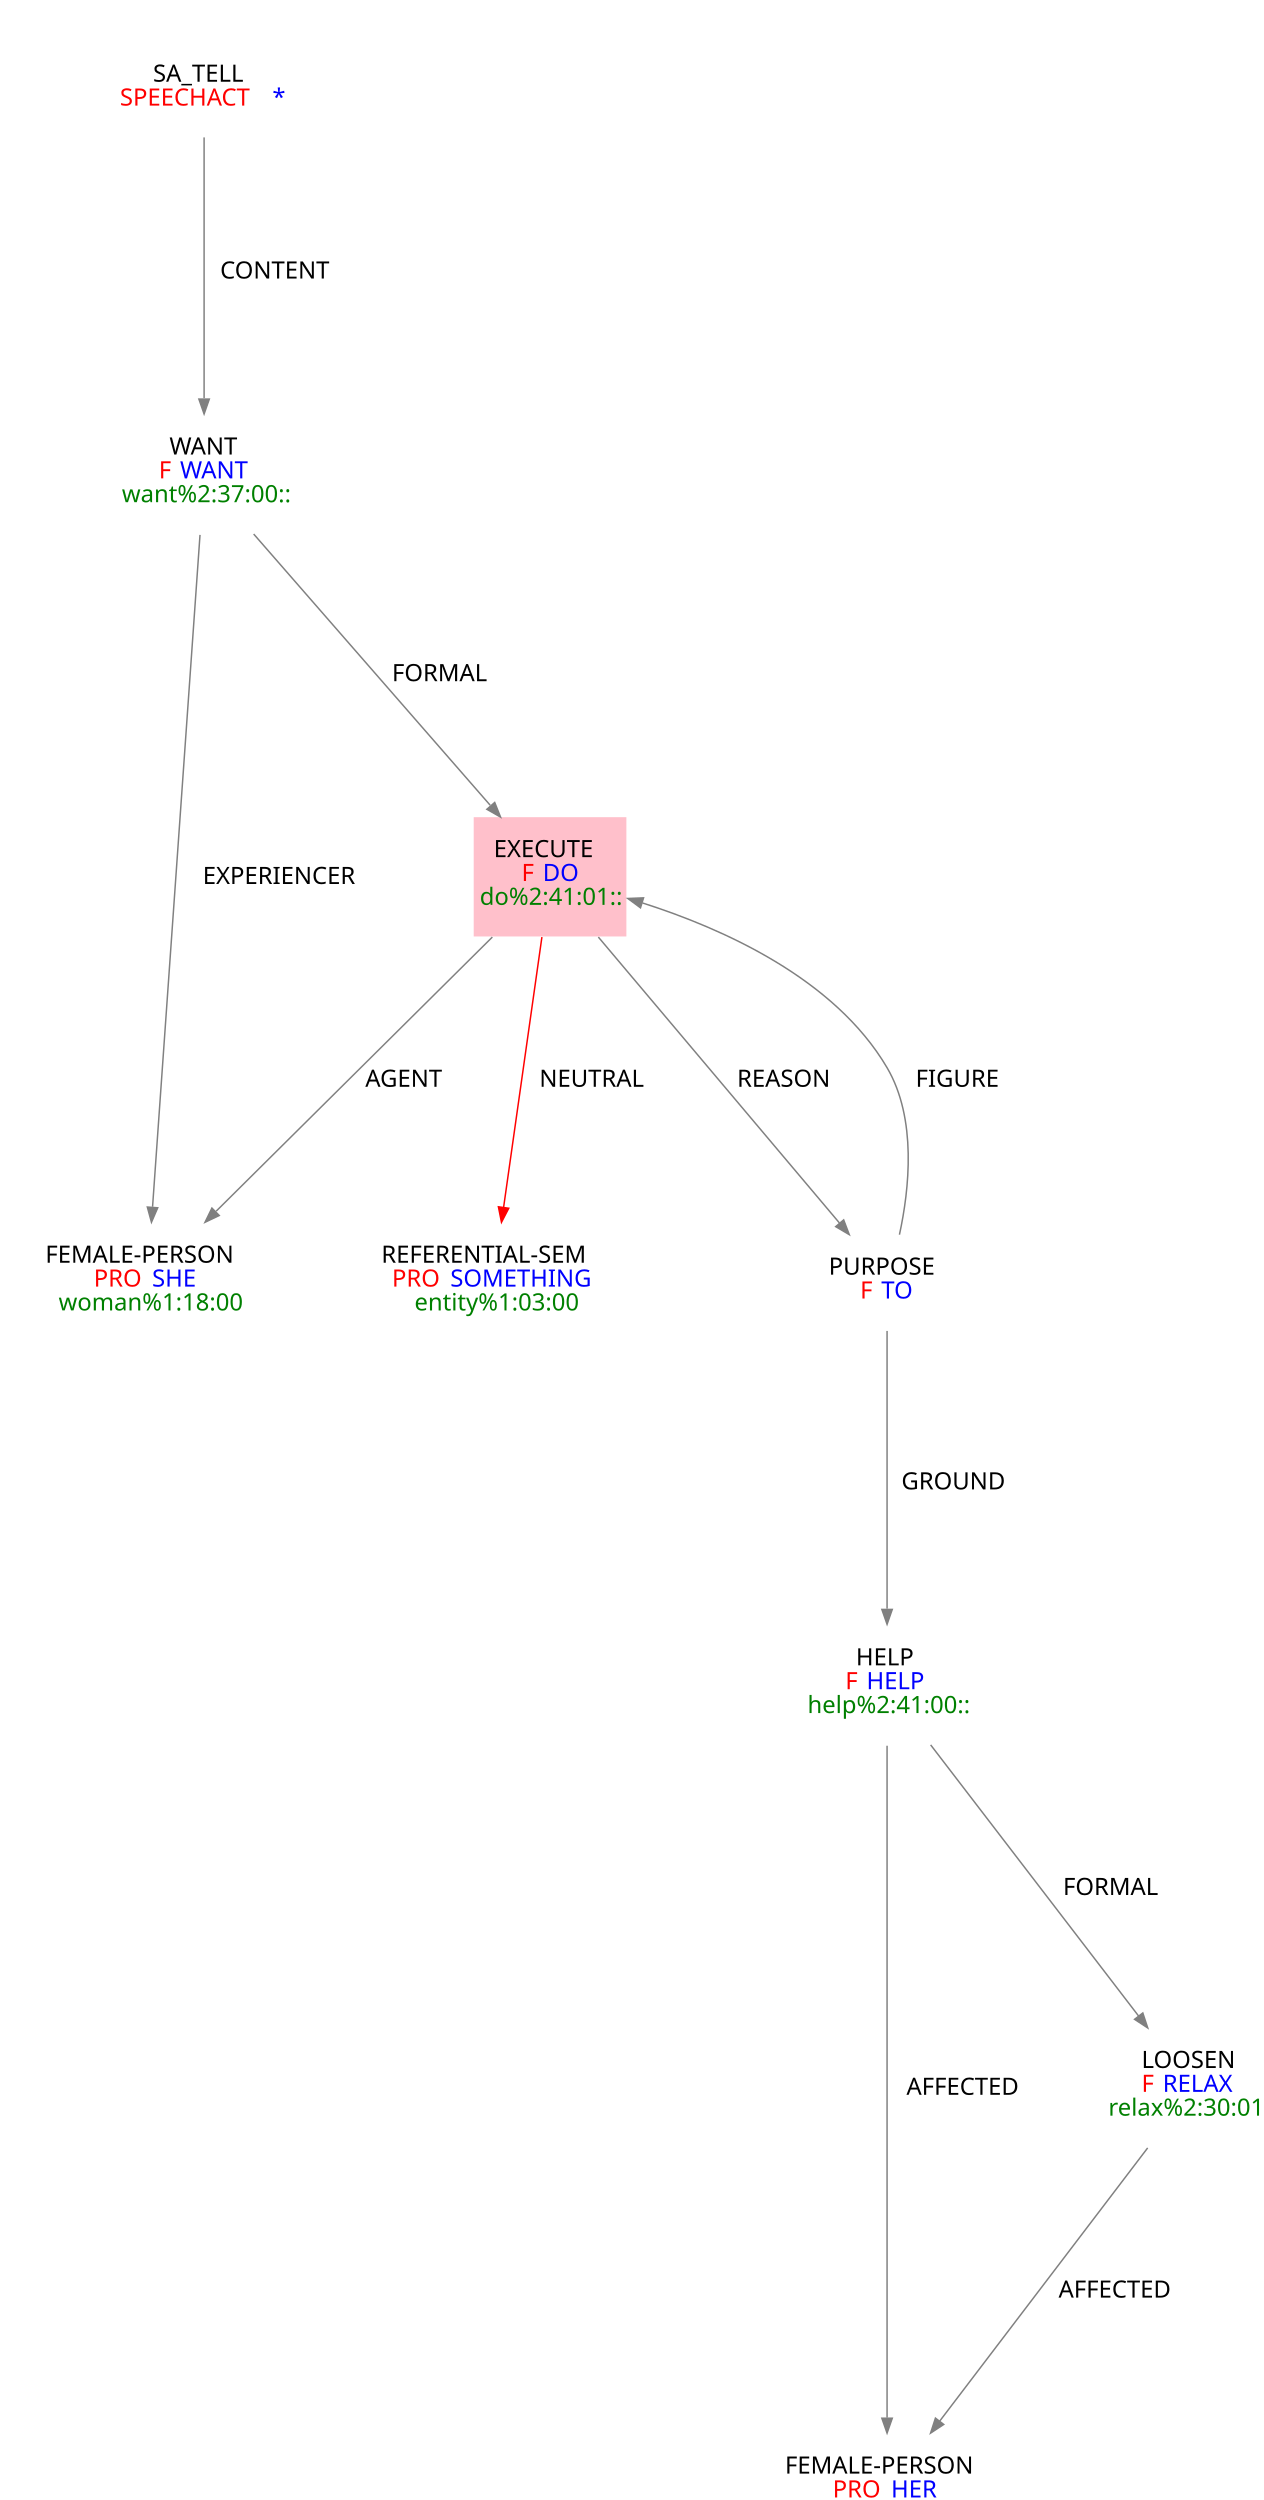
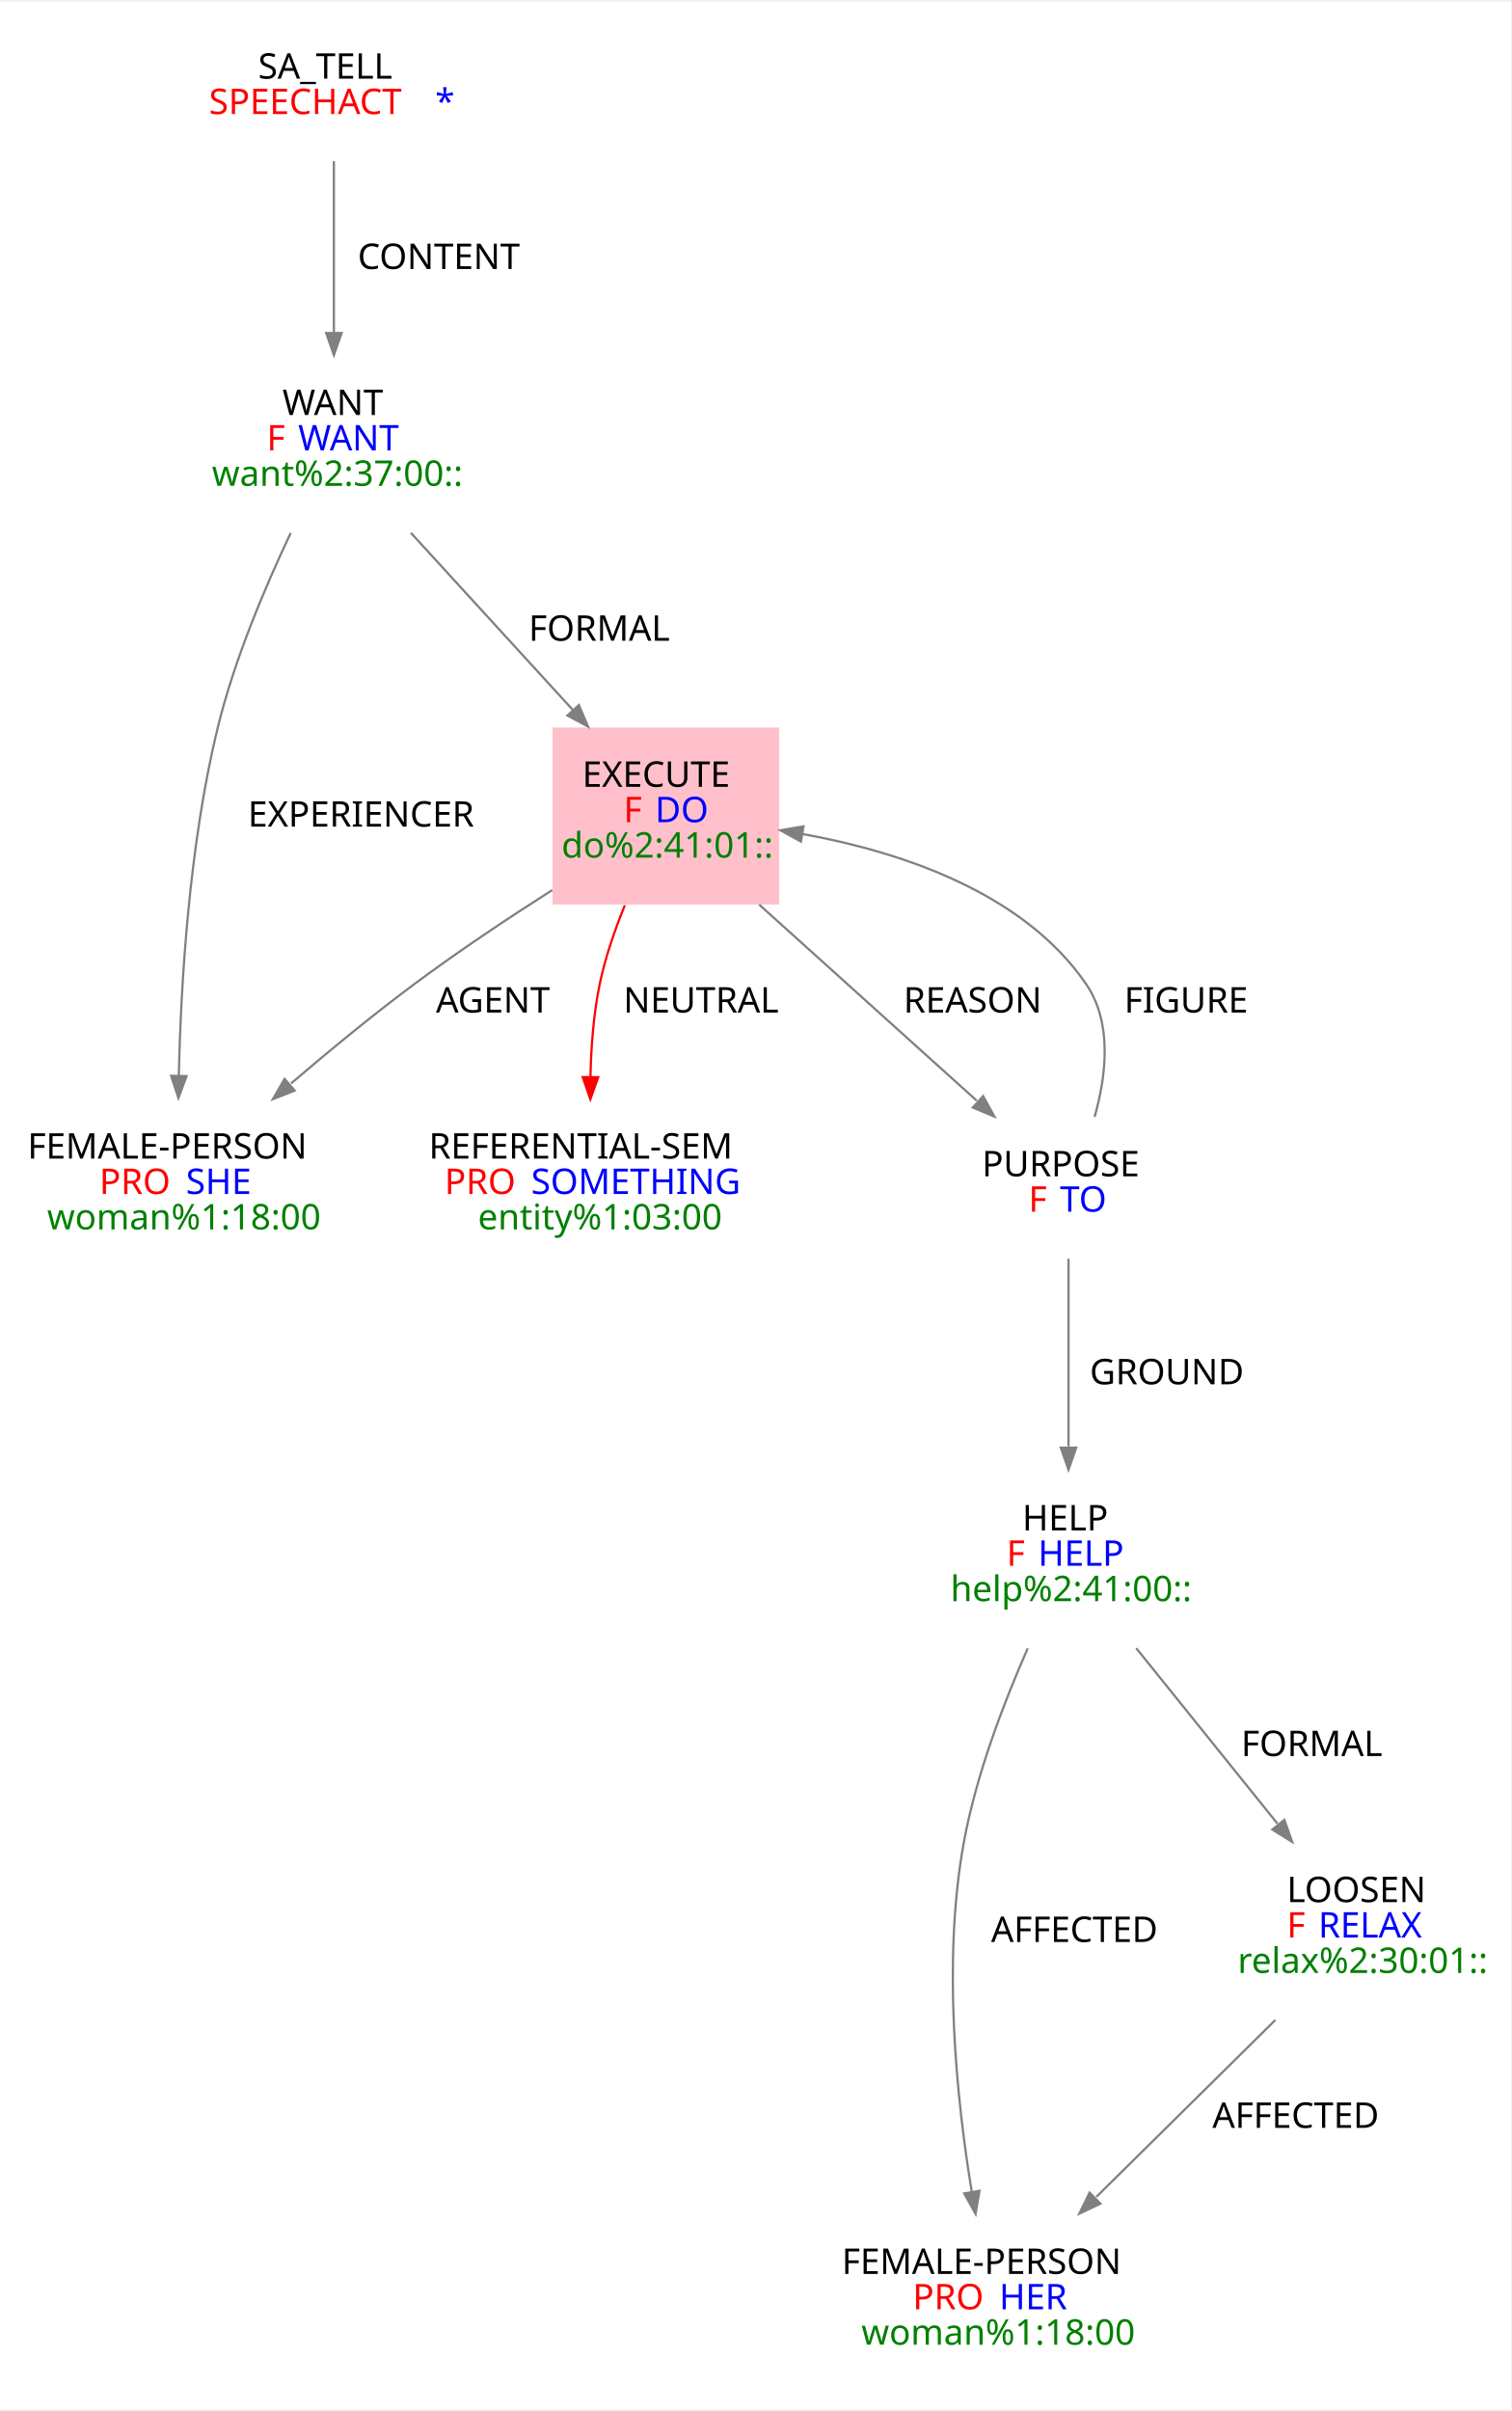
- <svg xmlns="http://www.w3.org/2000/svg" xmlns:xlink="http://www.w3.org/1999/xlink" width="432pt" height="855pt" viewBox="0.00 0.00 432.00 855.02">
-   <g id="graph0" class="graph" transform="scale(1.02 1.02) rotate(0) translate(4 868)">
-     <polygon fill="white" stroke="transparent" points="-4,4 -4,-868 436.58,-868 436.58,4 -4,4" />
+ <svg xmlns="http://www.w3.org/2000/svg" xmlns:xlink="http://www.w3.org/1999/xlink" width="341pt" height="544pt" viewBox="0.00 0.00 341.47 544.00">
+   <g id="graph0" class="graph" transform="scale(1 1) rotate(0) translate(4 540)">
+     <polygon fill="white" stroke="transparent" points="-4,4 -4,-540 337.47,-540 337.47,4 -4,4" />
    <g id="node1" class="node">
      <g id="a_node1">
        <a xlink:href="http://trips.ihmc.us/lexicon/data/ONT::SA_TELL.xml" xlink:title="&lt;font color=&quot;green&quot;&gt;&lt;br /&gt;&lt;/font&gt; &lt;font color=&quot;black&quot;&gt;SA_TELL&lt;/font&gt; &lt;font color=&quot;green&quot;&gt;&lt;br /&gt;&lt;/font&gt; &lt;font color=&quot;red&quot;&gt;SPEECHACT&lt;/font&gt; &lt;font color=&quot;blue&quot;&gt;* &lt;/font&gt; &lt;font color=&quot;green&quot;&gt;&lt;br /&gt; &lt;/font&gt;">
-           <text text-anchor="start" x="45.08" y="-840.6" font-family="Work Sans" font-size="8.00"> </text>
-           <text text-anchor="start" x="47.3" y="-840.6" font-family="Work Sans" font-size="8.00">SA_TELL</text>
-           <text text-anchor="start" x="81.55" y="-840.6" font-family="Work Sans" font-size="8.00"> </text>
-           <text text-anchor="start" x="33.97" y="-832.6" font-family="Work Sans" font-size="8.00"> </text>
-           <text text-anchor="start" x="36.2" y="-832.6" font-family="Work Sans" font-size="8.00" fill="red">SPEECHACT</text>
-           <text text-anchor="start" x="85.1" y="-832.6" font-family="Work Sans" font-size="8.00"> </text>
-           <text text-anchor="start" x="87.32" y="-832.6" font-family="Work Sans" font-size="8.00" fill="blue">* </text>
-           <text text-anchor="start" x="92.65" y="-832.6" font-family="Work Sans" font-size="8.00"> </text>
-           <text text-anchor="start" x="63.31" y="-824.6" font-family="Work Sans" font-size="8.00" fill="green"> </text>
+           <text text-anchor="start" x="52.11" y="-522.6" font-family="Work Sans" font-size="8.00"> </text>
+           <text text-anchor="start" x="54.33" y="-522.6" font-family="Work Sans" font-size="8.00">SA_TELL</text>
+           <text text-anchor="start" x="88.57" y="-522.6" font-family="Work Sans" font-size="8.00"> </text>
+           <text text-anchor="start" x="41" y="-514.6" font-family="Work Sans" font-size="8.00"> </text>
+           <text text-anchor="start" x="43.22" y="-514.6" font-family="Work Sans" font-size="8.00" fill="red">SPEECHACT</text>
+           <text text-anchor="start" x="92.12" y="-514.6" font-family="Work Sans" font-size="8.00"> </text>
+           <text text-anchor="start" x="94.34" y="-514.6" font-family="Work Sans" font-size="8.00" fill="blue">* </text>
+           <text text-anchor="start" x="99.68" y="-514.6" font-family="Work Sans" font-size="8.00"> </text>
+           <text text-anchor="start" x="70.34" y="-506.6" font-family="Work Sans" font-size="8.00" fill="green"> </text>
        </a>
      </g>
    </g>
    <g id="node2" class="node">
      <g id="a_node2">
        <a xlink:href="http://trips.ihmc.us/lexicon/data/ONT::WANT.xml" xlink:title="&lt;font color=&quot;green&quot;&gt;&lt;br /&gt;&lt;/font&gt; &lt;font color=&quot;black&quot;&gt;WANT&lt;/font&gt; &lt;font color=&quot;green&quot;&gt;&lt;br /&gt;&lt;/font&gt; &lt;font color=&quot;red&quot;&gt;F&lt;/font&gt; &lt;font color=&quot;blue&quot;&gt;WANT&lt;/font&gt; &lt;font color=&quot;green&quot;&gt;&lt;br /&gt;&lt;/font&gt; &lt;font color=&quot;green&quot;&gt;want%2:37:00::&lt;/font&gt; &lt;font color=&quot;green&quot;&gt;&lt;br /&gt; &lt;/font&gt;">
-           <text text-anchor="start" x="50.57" y="-715.6" font-family="Work Sans" font-size="8.00"> </text>
-           <text text-anchor="start" x="52.8" y="-715.6" font-family="Work Sans" font-size="8.00">WANT</text>
-           <text text-anchor="start" x="76.05" y="-715.6" font-family="Work Sans" font-size="8.00"> </text>
-           <text text-anchor="start" x="47.02" y="-707.6" font-family="Work Sans" font-size="8.00"> </text>
-           <text text-anchor="start" x="49.24" y="-707.6" font-family="Work Sans" font-size="8.00" fill="red">F</text>
-           <text text-anchor="start" x="54.13" y="-707.6" font-family="Work Sans" font-size="8.00"> </text>
-           <text text-anchor="start" x="56.35" y="-707.6" font-family="Work Sans" font-size="8.00" fill="blue">WANT</text>
-           <text text-anchor="start" x="79.61" y="-707.6" font-family="Work Sans" font-size="8.00"> </text>
-           <text text-anchor="start" x="34.63" y="-699.6" font-family="Work Sans" font-size="8.00"> </text>
-           <text text-anchor="start" x="36.85" y="-699.6" font-family="Work Sans" font-size="8.00" fill="green">want%2:37:00::</text>
-           <text text-anchor="start" x="92" y="-699.6" font-family="Work Sans" font-size="8.00"> </text>
-           <text text-anchor="start" x="63.31" y="-691.6" font-family="Work Sans" font-size="8.00" fill="green"> </text>
-         </a>
-       </g>
-     </g>
-     <g id="edge7" class="edge">
-       <path fill="none" stroke="grey" stroke-width="0.5" d="M64.43,-821.93C64.43,-800.34 64.43,-760.35 64.43,-734.48" />
-       <polygon fill="grey" stroke="grey" stroke-width="0.5" points="66.18,-734.19 64.43,-729.19 62.68,-734.19 66.18,-734.19" />
-       <text text-anchor="middle" x="88.13" y="-774.6" font-family="Work Sans" font-size="8.00"> CONTENT   </text>
+           <text text-anchor="start" x="57.6" y="-446.6" font-family="Work Sans" font-size="8.00"> </text>
+           <text text-anchor="start" x="59.82" y="-446.6" font-family="Work Sans" font-size="8.00">WANT</text>
+           <text text-anchor="start" x="83.08" y="-446.6" font-family="Work Sans" font-size="8.00"> </text>
+           <text text-anchor="start" x="54.04" y="-438.6" font-family="Work Sans" font-size="8.00"> </text>
+           <text text-anchor="start" x="56.27" y="-438.6" font-family="Work Sans" font-size="8.00" fill="red">F</text>
+           <text text-anchor="start" x="61.15" y="-438.6" font-family="Work Sans" font-size="8.00"> </text>
+           <text text-anchor="start" x="63.38" y="-438.6" font-family="Work Sans" font-size="8.00" fill="blue">WANT</text>
+           <text text-anchor="start" x="86.63" y="-438.6" font-family="Work Sans" font-size="8.00"> </text>
+           <text text-anchor="start" x="41.65" y="-430.6" font-family="Work Sans" font-size="8.00"> </text>
+           <text text-anchor="start" x="43.88" y="-430.6" font-family="Work Sans" font-size="8.00" fill="green">want%2:37:00::</text>
+           <text text-anchor="start" x="99.03" y="-430.6" font-family="Work Sans" font-size="8.00"> </text>
+           <text text-anchor="start" x="70.34" y="-422.6" font-family="Work Sans" font-size="8.00" fill="green"> </text>
+         </a>
+       </g>
+     </g>
+     <g id="edge11" class="edge">
+       <path fill="none" stroke="grey" stroke-width="0.5" d="M71.45,-503.96C71.45,-493.04 71.45,-478.02 71.45,-465.39" />
+       <polygon fill="grey" stroke="grey" stroke-width="0.5" points="73.2,-465.14 71.45,-460.14 69.7,-465.14 73.2,-465.14" />
+       <text text-anchor="middle" x="95.16" y="-479.6" font-family="Work Sans" font-size="8.00"> CONTENT   </text>
    </g>
    <g id="node3" class="node">
      <g id="a_node3">
        <a xlink:href="http://trips.ihmc.us/lexicon/data/ONT::FEMALE-PERSON.xml" xlink:title="&lt;font color=&quot;green&quot;&gt;&lt;br /&gt;&lt;/font&gt; &lt;font color=&quot;black&quot;&gt;FEMALE-PERSON&lt;/font&gt; &lt;font color=&quot;green&quot;&gt;&lt;br /&gt;&lt;/font&gt; &lt;font color=&quot;red&quot;&gt;PRO&lt;/font&gt; &lt;font color=&quot;blue&quot;&gt;SHE&lt;/font&gt; &lt;font color=&quot;green&quot;&gt;&lt;br /&gt;&lt;/font&gt; &lt;font color=&quot;green&quot;&gt;woman%1:18:00&lt;/font&gt; &lt;font color=&quot;green&quot;&gt;&lt;br /&gt; &lt;/font&gt;">
-           <text text-anchor="start" x="8.97" y="-444.6" font-family="Work Sans" font-size="8.00"> </text>
-           <text text-anchor="start" x="11.2" y="-444.6" font-family="Work Sans" font-size="8.00">FEMALE-PERSON</text>
-           <text text-anchor="start" x="79.65" y="-444.6" font-family="Work Sans" font-size="8.00"> </text>
-           <text text-anchor="start" x="25.2" y="-436.6" font-family="Work Sans" font-size="8.00"> </text>
-           <text text-anchor="start" x="27.42" y="-436.6" font-family="Work Sans" font-size="8.00" fill="red">PRO</text>
-           <text text-anchor="start" x="44.76" y="-436.6" font-family="Work Sans" font-size="8.00"> </text>
-           <text text-anchor="start" x="46.98" y="-436.6" font-family="Work Sans" font-size="8.00" fill="blue">SHE</text>
-           <text text-anchor="start" x="63.43" y="-436.6" font-family="Work Sans" font-size="8.00"> </text>
-           <text text-anchor="start" x="13.41" y="-428.6" font-family="Work Sans" font-size="8.00"> </text>
-           <text text-anchor="start" x="15.63" y="-428.6" font-family="Work Sans" font-size="8.00" fill="green">woman%1:18:00</text>
-           <text text-anchor="start" x="75.22" y="-428.6" font-family="Work Sans" font-size="8.00"> </text>
-           <text text-anchor="start" x="44.31" y="-420.6" font-family="Work Sans" font-size="8.00" fill="green"> </text>
-         </a>
-       </g>
-     </g>
-     <g id="edge1" class="edge">
-       <path fill="none" stroke="grey" stroke-width="0.5" d="M63.06,-688.65C59.67,-640.67 50.88,-516.25 47.15,-463.36" />
-       <polygon fill="grey" stroke="grey" stroke-width="0.5" points="48.88,-463.03 46.78,-458.17 45.39,-463.28 48.88,-463.03" />
-       <text text-anchor="middle" x="89.54" y="-571.6" font-family="Work Sans" font-size="8.00"> EXPERIENCER   </text>
+           <text text-anchor="start" x="0" y="-278.6" font-family="Work Sans" font-size="8.00"> </text>
+           <text text-anchor="start" x="2.22" y="-278.6" font-family="Work Sans" font-size="8.00">FEMALE-PERSON</text>
+           <text text-anchor="start" x="70.68" y="-278.6" font-family="Work Sans" font-size="8.00"> </text>
+           <text text-anchor="start" x="16.22" y="-270.6" font-family="Work Sans" font-size="8.00"> </text>
+           <text text-anchor="start" x="18.45" y="-270.6" font-family="Work Sans" font-size="8.00" fill="red">PRO</text>
+           <text text-anchor="start" x="35.78" y="-270.6" font-family="Work Sans" font-size="8.00"> </text>
+           <text text-anchor="start" x="38.01" y="-270.6" font-family="Work Sans" font-size="8.00" fill="blue">SHE</text>
+           <text text-anchor="start" x="54.46" y="-270.6" font-family="Work Sans" font-size="8.00"> </text>
+           <text text-anchor="start" x="4.43" y="-262.6" font-family="Work Sans" font-size="8.00"> </text>
+           <text text-anchor="start" x="6.65" y="-262.6" font-family="Work Sans" font-size="8.00" fill="green">woman%1:18:00</text>
+           <text text-anchor="start" x="66.25" y="-262.6" font-family="Work Sans" font-size="8.00"> </text>
+           <text text-anchor="start" x="35.34" y="-254.6" font-family="Work Sans" font-size="8.00" fill="green"> </text>
+         </a>
+       </g>
+     </g>
+     <g id="edge6" class="edge">
+       <path fill="none" stroke="grey" stroke-width="0.5" d="M61.69,-419.95C55.89,-407.71 48.95,-391.31 45.21,-376 38.77,-349.64 36.88,-318.49 36.41,-297.4" />
+       <polygon fill="grey" stroke="grey" stroke-width="0.5" points="38.16,-297.24 36.32,-292.27 34.66,-297.3 38.16,-297.24" />
+       <text text-anchor="middle" x="77.57" y="-353.6" font-family="Work Sans" font-size="8.00"> EXPERIENCER   </text>
    </g>
    <g id="node4" class="node">
      <g id="a_node4">
        <a xlink:href="http://trips.ihmc.us/lexicon/data/ONT::EXECUTE.xml" xlink:title="&lt;font color=&quot;green&quot;&gt;&lt;br /&gt;&lt;/font&gt; &lt;font color=&quot;black&quot;&gt;EXECUTE&lt;/font&gt; &lt;font color=&quot;green&quot;&gt;&lt;br /&gt;&lt;/font&gt; &lt;font color=&quot;red&quot;&gt;F&lt;/font&gt; &lt;font color=&quot;blue&quot;&gt;DO&lt;/font&gt; &lt;font color=&quot;green&quot;&gt;&lt;br /&gt;&lt;/font&gt; &lt;font color=&quot;green&quot;&gt;do%2:41:01::&lt;/font&gt; &lt;font color=&quot;green&quot;&gt;&lt;br /&gt; &lt;/font&gt;">
-           <polygon fill="pink" stroke="transparent" points="206.02,-594 154.83,-594 154.83,-554 206.02,-554 206.02,-594" />
-           <text text-anchor="start" x="159.31" y="-580.6" font-family="Work Sans" font-size="8.00"> </text>
-           <text text-anchor="start" x="161.53" y="-580.6" font-family="Work Sans" font-size="8.00">EXECUTE</text>
-           <text text-anchor="start" x="199.32" y="-580.6" font-family="Work Sans" font-size="8.00"> </text>
-           <text text-anchor="start" x="168.65" y="-572.6" font-family="Work Sans" font-size="8.00"> </text>
-           <text text-anchor="start" x="170.87" y="-572.6" font-family="Work Sans" font-size="8.00" fill="red">F</text>
-           <text text-anchor="start" x="175.76" y="-572.6" font-family="Work Sans" font-size="8.00"> </text>
-           <text text-anchor="start" x="177.98" y="-572.6" font-family="Work Sans" font-size="8.00" fill="blue">DO</text>
-           <text text-anchor="start" x="189.98" y="-572.6" font-family="Work Sans" font-size="8.00"> </text>
-           <text text-anchor="start" x="154.63" y="-564.6" font-family="Work Sans" font-size="8.00"> </text>
-           <text text-anchor="start" x="156.85" y="-564.6" font-family="Work Sans" font-size="8.00" fill="green">do%2:41:01::</text>
-           <text text-anchor="start" x="204" y="-564.6" font-family="Work Sans" font-size="8.00"> </text>
-           <text text-anchor="start" x="179.31" y="-556.6" font-family="Work Sans" font-size="8.00" fill="green"> </text>
-         </a>
-       </g>
-     </g>
-     <g id="edge3" class="edge">
-       <path fill="none" stroke="grey" stroke-width="0.5" d="M81.05,-688.94C101.98,-664.94 137.91,-623.74 160.35,-598.01" />
-       <polygon fill="grey" stroke="grey" stroke-width="0.5" points="161.87,-598.94 163.84,-594.02 159.23,-596.64 161.87,-598.94" />
-       <text text-anchor="middle" x="143.39" y="-639.6" font-family="Work Sans" font-size="8.00"> FORMAL   </text>
-     </g>
-     <g id="edge9" class="edge">
-       <path fill="none" stroke="grey" stroke-width="0.5" d="M161.08,-553.8C136.62,-529.52 94.56,-487.77 68.46,-461.87" />
-       <polygon fill="grey" stroke="grey" stroke-width="0.5" points="69.51,-460.44 64.73,-458.16 67.05,-462.93 69.51,-460.44" />
-       <text text-anchor="middle" x="131.36" y="-503.6" font-family="Work Sans" font-size="8.00"> AGENT   </text>
+           <polygon fill="pink" stroke="transparent" points="172.05,-376 120.86,-376 120.86,-336 172.05,-336 172.05,-376" />
+           <text text-anchor="start" x="125.34" y="-362.6" font-family="Work Sans" font-size="8.00"> </text>
+           <text text-anchor="start" x="127.56" y="-362.6" font-family="Work Sans" font-size="8.00">EXECUTE</text>
+           <text text-anchor="start" x="165.34" y="-362.6" font-family="Work Sans" font-size="8.00"> </text>
+           <text text-anchor="start" x="134.67" y="-354.6" font-family="Work Sans" font-size="8.00"> </text>
+           <text text-anchor="start" x="136.9" y="-354.6" font-family="Work Sans" font-size="8.00" fill="red">F</text>
+           <text text-anchor="start" x="141.78" y="-354.6" font-family="Work Sans" font-size="8.00"> </text>
+           <text text-anchor="start" x="144.01" y="-354.6" font-family="Work Sans" font-size="8.00" fill="blue">DO</text>
+           <text text-anchor="start" x="156.01" y="-354.6" font-family="Work Sans" font-size="8.00"> </text>
+           <text text-anchor="start" x="120.65" y="-346.6" font-family="Work Sans" font-size="8.00"> </text>
+           <text text-anchor="start" x="122.88" y="-346.6" font-family="Work Sans" font-size="8.00" fill="green">do%2:41:01::</text>
+           <text text-anchor="start" x="170.03" y="-346.6" font-family="Work Sans" font-size="8.00"> </text>
+           <text text-anchor="start" x="145.34" y="-338.6" font-family="Work Sans" font-size="8.00" fill="green"> </text>
+         </a>
+       </g>
+     </g>
+     <g id="edge8" class="edge">
+       <path fill="none" stroke="grey" stroke-width="0.5" d="M88.85,-419.98C99.75,-408.06 113.87,-392.62 125.4,-380.01" />
+       <polygon fill="grey" stroke="grey" stroke-width="0.5" points="126.81,-381.07 128.89,-376.2 124.22,-378.71 126.81,-381.07" />
+       <text text-anchor="middle" x="131.42" y="-395.6" font-family="Work Sans" font-size="8.00"> FORMAL   </text>
+     </g>
+     <g id="edge10" class="edge">
+       <path fill="none" stroke="grey" stroke-width="0.5" d="M120.79,-339.27C110.85,-332.94 99.5,-325.38 89.58,-318 80.25,-311.05 70.42,-302.97 61.79,-295.59" />
+       <polygon fill="grey" stroke="grey" stroke-width="0.5" points="62.59,-293.96 57.66,-292.02 60.31,-296.61 62.59,-293.96" />
+       <text text-anchor="middle" x="107.39" y="-311.6" font-family="Work Sans" font-size="8.00"> AGENT   </text>
    </g>
    <g id="node5" class="node">
      <g id="a_node5">
        <a xlink:href="http://trips.ihmc.us/lexicon/data/ONT::REFERENTIAL-SEM.xml" xlink:title="&lt;font color=&quot;green&quot;&gt;&lt;br /&gt;&lt;/font&gt; &lt;font color=&quot;black&quot;&gt;REFERENTIAL-SEM&lt;/font&gt; &lt;font color=&quot;green&quot;&gt;&lt;br /&gt;&lt;/font&gt; &lt;font color=&quot;red&quot;&gt;PRO&lt;/font&gt; &lt;font color=&quot;blue&quot;&gt;SOMETHING&lt;/font&gt; &lt;font color=&quot;green&quot;&gt;&lt;br /&gt;&lt;/font&gt; &lt;font color=&quot;green&quot;&gt;entity%1:03:00&lt;/font&gt; &lt;font color=&quot;green&quot;&gt;&lt;br /&gt; &lt;/font&gt;">
-           <text text-anchor="start" x="121.64" y="-444.6" font-family="Work Sans" font-size="8.00"> </text>
-           <text text-anchor="start" x="123.86" y="-444.6" font-family="Work Sans" font-size="8.00">REFERENTIAL-SEM</text>
-           <text text-anchor="start" x="198.99" y="-444.6" font-family="Work Sans" font-size="8.00"> </text>
-           <text text-anchor="start" x="125.2" y="-436.6" font-family="Work Sans" font-size="8.00"> </text>
-           <text text-anchor="start" x="127.42" y="-436.6" font-family="Work Sans" font-size="8.00" fill="red">PRO</text>
-           <text text-anchor="start" x="144.76" y="-436.6" font-family="Work Sans" font-size="8.00"> </text>
-           <text text-anchor="start" x="146.98" y="-436.6" font-family="Work Sans" font-size="8.00" fill="blue">SOMETHING</text>
-           <text text-anchor="start" x="195.43" y="-436.6" font-family="Work Sans" font-size="8.00"> </text>
-           <text text-anchor="start" x="132.74" y="-428.6" font-family="Work Sans" font-size="8.00"> </text>
-           <text text-anchor="start" x="134.96" y="-428.6" font-family="Work Sans" font-size="8.00" fill="green">entity%1:03:00</text>
-           <text text-anchor="start" x="187.89" y="-428.6" font-family="Work Sans" font-size="8.00"> </text>
-           <text text-anchor="start" x="160.31" y="-420.6" font-family="Work Sans" font-size="8.00" fill="green"> </text>
-         </a>
-       </g>
-     </g>
-     <g id="edge6" class="edge">
-       <path fill="none" stroke="red" stroke-width="0.5" d="M177.7,-553.8C174.32,-529.92 168.53,-489.13 164.85,-463.15" />
-       <polygon fill="red" stroke="red" stroke-width="0.5" points="166.58,-462.87 164.14,-458.16 163.11,-463.36 166.58,-462.87" />
-       <text text-anchor="middle" x="194.39" y="-503.6" font-family="Work Sans" font-size="8.00"> NEUTRAL   </text>
+           <text text-anchor="start" x="90.67" y="-278.6" font-family="Work Sans" font-size="8.00"> </text>
+           <text text-anchor="start" x="92.89" y="-278.6" font-family="Work Sans" font-size="8.00">REFERENTIAL-SEM</text>
+           <text text-anchor="start" x="168.01" y="-278.6" font-family="Work Sans" font-size="8.00"> </text>
+           <text text-anchor="start" x="94.23" y="-270.6" font-family="Work Sans" font-size="8.00"> </text>
+           <text text-anchor="start" x="96.45" y="-270.6" font-family="Work Sans" font-size="8.00" fill="red">PRO</text>
+           <text text-anchor="start" x="113.79" y="-270.6" font-family="Work Sans" font-size="8.00"> </text>
+           <text text-anchor="start" x="116.01" y="-270.6" font-family="Work Sans" font-size="8.00" fill="blue">SOMETHING</text>
+           <text text-anchor="start" x="164.45" y="-270.6" font-family="Work Sans" font-size="8.00"> </text>
+           <text text-anchor="start" x="101.77" y="-262.6" font-family="Work Sans" font-size="8.00"> </text>
+           <text text-anchor="start" x="103.99" y="-262.6" font-family="Work Sans" font-size="8.00" fill="green">entity%1:03:00</text>
+           <text text-anchor="start" x="156.91" y="-262.6" font-family="Work Sans" font-size="8.00"> </text>
+           <text text-anchor="start" x="129.34" y="-254.6" font-family="Work Sans" font-size="8.00" fill="green"> </text>
+         </a>
+       </g>
+     </g>
+     <g id="edge1" class="edge">
+       <path fill="none" stroke="red" stroke-width="0.5" d="M137.19,-335.82C134.9,-330.21 132.75,-323.97 131.51,-318 130.13,-311.29 129.57,-303.9 129.43,-297.08" />
+       <polygon fill="red" stroke="red" stroke-width="0.5" points="131.18,-296.99 129.4,-292 127.68,-297.01 131.18,-296.99" />
+       <text text-anchor="middle" x="154.42" y="-311.6" font-family="Work Sans" font-size="8.00"> NEUTRAL   </text>
    </g>
    <g id="node6" class="node">
      <g id="a_node6">
        <a xlink:href="http://trips.ihmc.us/lexicon/data/ONT::PURPOSE.xml" xlink:title="&lt;font color=&quot;green&quot;&gt;&lt;br /&gt;&lt;/font&gt; &lt;font color=&quot;black&quot;&gt;PURPOSE&lt;/font&gt; &lt;font color=&quot;green&quot;&gt;&lt;br /&gt;&lt;/font&gt; &lt;font color=&quot;red&quot;&gt;F&lt;/font&gt; &lt;font color=&quot;blue&quot;&gt;TO&lt;/font&gt; &lt;font color=&quot;green&quot;&gt;&lt;br /&gt; &lt;/font&gt;">
-           <text text-anchor="start" x="271.64" y="-440.6" font-family="Work Sans" font-size="8.00"> </text>
-           <text text-anchor="start" x="273.86" y="-440.6" font-family="Work Sans" font-size="8.00">PURPOSE</text>
-           <text text-anchor="start" x="312.99" y="-440.6" font-family="Work Sans" font-size="8.00"> </text>
-           <text text-anchor="start" x="282.16" y="-432.6" font-family="Work Sans" font-size="8.00"> </text>
-           <text text-anchor="start" x="284.39" y="-432.6" font-family="Work Sans" font-size="8.00" fill="red">F</text>
-           <text text-anchor="start" x="289.27" y="-432.6" font-family="Work Sans" font-size="8.00"> </text>
-           <text text-anchor="start" x="291.5" y="-432.6" font-family="Work Sans" font-size="8.00" fill="blue">TO</text>
-           <text text-anchor="start" x="302.46" y="-432.6" font-family="Work Sans" font-size="8.00"> </text>
-           <text text-anchor="start" x="292.31" y="-424.6" font-family="Work Sans" font-size="8.00" fill="green"> </text>
-         </a>
-       </g>
-     </g>
-     <g id="edge5" class="edge">
-       <path fill="none" stroke="grey" stroke-width="0.5" d="M196.62,-553.8C218.16,-528.25 256.04,-483.34 277.47,-457.92" />
-       <polygon fill="grey" stroke="grey" stroke-width="0.5" points="278.88,-458.97 280.76,-454.02 276.2,-456.71 278.88,-458.97" />
-       <text text-anchor="middle" x="258.76" y="-503.6" font-family="Work Sans" font-size="8.00"> REASON   </text>
-     </g>
-     <g id="edge4" class="edge">
-       <path fill="none" stroke="grey" stroke-width="0.5" d="M297.58,-454.01C300.89,-469.22 303.48,-492.89 293.43,-510 275.86,-539.9 238.38,-556.65 211.4,-565.24" />
-       <polygon fill="grey" stroke="grey" stroke-width="0.5" points="210.75,-563.6 206.49,-566.74 211.78,-566.95 210.75,-563.6" />
-       <text text-anchor="middle" x="316.98" y="-503.6" font-family="Work Sans" font-size="8.00"> FIGURE   </text>
+           <text text-anchor="start" x="215.67" y="-274.6" font-family="Work Sans" font-size="8.00"> </text>
+           <text text-anchor="start" x="217.89" y="-274.6" font-family="Work Sans" font-size="8.00">PURPOSE</text>
+           <text text-anchor="start" x="257.01" y="-274.6" font-family="Work Sans" font-size="8.00"> </text>
+           <text text-anchor="start" x="226.19" y="-266.6" font-family="Work Sans" font-size="8.00"> </text>
+           <text text-anchor="start" x="228.41" y="-266.6" font-family="Work Sans" font-size="8.00" fill="red">F</text>
+           <text text-anchor="start" x="233.3" y="-266.6" font-family="Work Sans" font-size="8.00"> </text>
+           <text text-anchor="start" x="235.52" y="-266.6" font-family="Work Sans" font-size="8.00" fill="blue">TO</text>
+           <text text-anchor="start" x="246.49" y="-266.6" font-family="Work Sans" font-size="8.00"> </text>
+           <text text-anchor="start" x="236.34" y="-258.6" font-family="Work Sans" font-size="8.00" fill="green"> </text>
+         </a>
+       </g>
+     </g>
+     <g id="edge2" class="edge">
+       <path fill="none" stroke="grey" stroke-width="0.5" d="M167.56,-335.98C182.34,-322.66 202,-304.95 216.7,-291.7" />
+       <polygon fill="grey" stroke="grey" stroke-width="0.5" points="218.16,-292.73 220.71,-288.09 215.82,-290.13 218.16,-292.73" />
+       <text text-anchor="middle" x="215.79" y="-311.6" font-family="Work Sans" font-size="8.00"> REASON   </text>
+     </g>
+     <g id="edge7" class="edge">
+       <path fill="none" stroke="grey" stroke-width="0.5" d="M243.35,-288.01C246.01,-297.4 247.38,-309.32 241.45,-318 227.21,-338.83 199.37,-347.94 177.49,-351.91" />
+       <polygon fill="grey" stroke="grey" stroke-width="0.5" points="176.99,-350.22 172.35,-352.78 177.57,-353.67 176.99,-350.22" />
+       <text text-anchor="middle" x="264.01" y="-311.6" font-family="Work Sans" font-size="8.00"> FIGURE   </text>
    </g>
    <g id="node7" class="node">
      <g id="a_node7">
        <a xlink:href="http://trips.ihmc.us/lexicon/data/ONT::HELP.xml" xlink:title="&lt;font color=&quot;green&quot;&gt;&lt;br /&gt;&lt;/font&gt; &lt;font color=&quot;black&quot;&gt;HELP&lt;/font&gt; &lt;font color=&quot;green&quot;&gt;&lt;br /&gt;&lt;/font&gt; &lt;font color=&quot;red&quot;&gt;F&lt;/font&gt; &lt;font color=&quot;blue&quot;&gt;HELP&lt;/font&gt; &lt;font color=&quot;green&quot;&gt;&lt;br /&gt;&lt;/font&gt; &lt;font color=&quot;green&quot;&gt;help%2:41:00::&lt;/font&gt; &lt;font color=&quot;green&quot;&gt;&lt;br /&gt; &lt;/font&gt;">
-           <text text-anchor="start" x="280.75" y="-309.6" font-family="Work Sans" font-size="8.00"> </text>
-           <text text-anchor="start" x="282.98" y="-309.6" font-family="Work Sans" font-size="8.00">HELP</text>
-           <text text-anchor="start" x="303.87" y="-309.6" font-family="Work Sans" font-size="8.00"> </text>
-           <text text-anchor="start" x="277.2" y="-301.6" font-family="Work Sans" font-size="8.00"> </text>
-           <text text-anchor="start" x="279.42" y="-301.6" font-family="Work Sans" font-size="8.00" fill="red">F</text>
-           <text text-anchor="start" x="284.31" y="-301.6" font-family="Work Sans" font-size="8.00"> </text>
-           <text text-anchor="start" x="286.53" y="-301.6" font-family="Work Sans" font-size="8.00" fill="blue">HELP</text>
-           <text text-anchor="start" x="307.43" y="-301.6" font-family="Work Sans" font-size="8.00"> </text>
-           <text text-anchor="start" x="264.52" y="-293.6" font-family="Work Sans" font-size="8.00"> </text>
-           <text text-anchor="start" x="266.74" y="-293.6" font-family="Work Sans" font-size="8.00" fill="green">help%2:41:00::</text>
-           <text text-anchor="start" x="320.11" y="-293.6" font-family="Work Sans" font-size="8.00"> </text>
-           <text text-anchor="start" x="292.31" y="-285.6" font-family="Work Sans" font-size="8.00" fill="green"> </text>
-         </a>
-       </g>
-     </g>
-     <g id="edge10" class="edge">
-       <path fill="none" stroke="grey" stroke-width="0.5" d="M293.43,-421.74C293.43,-398.97 293.43,-355.86 293.43,-328.6" />
-       <polygon fill="grey" stroke="grey" stroke-width="0.5" points="295.18,-328.37 293.43,-323.37 291.68,-328.37 295.18,-328.37" />
-       <text text-anchor="middle" x="315.65" y="-368.6" font-family="Work Sans" font-size="8.00"> GROUND   </text>
+           <text text-anchor="start" x="224.78" y="-194.6" font-family="Work Sans" font-size="8.00"> </text>
+           <text text-anchor="start" x="227" y="-194.6" font-family="Work Sans" font-size="8.00">HELP</text>
+           <text text-anchor="start" x="247.9" y="-194.6" font-family="Work Sans" font-size="8.00"> </text>
+           <text text-anchor="start" x="221.22" y="-186.6" font-family="Work Sans" font-size="8.00"> </text>
+           <text text-anchor="start" x="223.45" y="-186.6" font-family="Work Sans" font-size="8.00" fill="red">F</text>
+           <text text-anchor="start" x="228.33" y="-186.6" font-family="Work Sans" font-size="8.00"> </text>
+           <text text-anchor="start" x="230.56" y="-186.6" font-family="Work Sans" font-size="8.00" fill="blue">HELP</text>
+           <text text-anchor="start" x="251.46" y="-186.6" font-family="Work Sans" font-size="8.00"> </text>
+           <text text-anchor="start" x="208.54" y="-178.6" font-family="Work Sans" font-size="8.00"> </text>
+           <text text-anchor="start" x="210.76" y="-178.6" font-family="Work Sans" font-size="8.00" fill="green">help%2:41:00::</text>
+           <text text-anchor="start" x="264.14" y="-178.6" font-family="Work Sans" font-size="8.00"> </text>
+           <text text-anchor="start" x="236.34" y="-170.6" font-family="Work Sans" font-size="8.00" fill="green"> </text>
+         </a>
+       </g>
+     </g>
+     <g id="edge5" class="edge">
+       <path fill="none" stroke="grey" stroke-width="0.5" d="M237.45,-255.96C237.45,-244.12 237.45,-227.38 237.45,-213.6" />
+       <polygon fill="grey" stroke="grey" stroke-width="0.5" points="239.2,-213.29 237.45,-208.29 235.7,-213.29 239.2,-213.29" />
+       <text text-anchor="middle" x="259.67" y="-227.6" font-family="Work Sans" font-size="8.00"> GROUND   </text>
    </g>
    <g id="node8" class="node">
      <g id="a_node8">
        <a xlink:href="http://trips.ihmc.us/lexicon/data/ONT::FEMALE-PERSON.xml" xlink:title="&lt;font color=&quot;green&quot;&gt;&lt;br /&gt;&lt;/font&gt; &lt;font color=&quot;black&quot;&gt;FEMALE-PERSON&lt;/font&gt; &lt;font color=&quot;green&quot;&gt;&lt;br /&gt;&lt;/font&gt; &lt;font color=&quot;red&quot;&gt;PRO&lt;/font&gt; &lt;font color=&quot;blue&quot;&gt;HER&lt;/font&gt; &lt;font color=&quot;green&quot;&gt;&lt;br /&gt;&lt;/font&gt; &lt;font color=&quot;green&quot;&gt;woman%1:18:00&lt;/font&gt; &lt;font color=&quot;green&quot;&gt;&lt;br /&gt; &lt;/font&gt;">
-           <text text-anchor="start" x="256.97" y="-38.6" font-family="Work Sans" font-size="8.00"> </text>
-           <text text-anchor="start" x="259.2" y="-38.6" font-family="Work Sans" font-size="8.00">FEMALE-PERSON</text>
-           <text text-anchor="start" x="327.65" y="-38.6" font-family="Work Sans" font-size="8.00"> </text>
-           <text text-anchor="start" x="272.98" y="-30.6" font-family="Work Sans" font-size="8.00"> </text>
-           <text text-anchor="start" x="275.2" y="-30.6" font-family="Work Sans" font-size="8.00" fill="red">PRO</text>
-           <text text-anchor="start" x="292.54" y="-30.6" font-family="Work Sans" font-size="8.00"> </text>
-           <text text-anchor="start" x="294.76" y="-30.6" font-family="Work Sans" font-size="8.00" fill="blue">HER</text>
-           <text text-anchor="start" x="311.65" y="-30.6" font-family="Work Sans" font-size="8.00"> </text>
-           <text text-anchor="start" x="261.41" y="-22.6" font-family="Work Sans" font-size="8.00"> </text>
-           <text text-anchor="start" x="263.63" y="-22.6" font-family="Work Sans" font-size="8.00" fill="green">woman%1:18:00</text>
-           <text text-anchor="start" x="323.22" y="-22.6" font-family="Work Sans" font-size="8.00"> </text>
-           <text text-anchor="start" x="292.31" y="-14.6" font-family="Work Sans" font-size="8.00" fill="green"> </text>
-         </a>
-       </g>
-     </g>
-     <g id="edge2" class="edge">
-       <path fill="none" stroke="grey" stroke-width="0.5" d="M293.43,-282.65C293.43,-234.67 293.43,-110.25 293.43,-57.36" />
-       <polygon fill="grey" stroke="grey" stroke-width="0.5" points="295.18,-57.17 293.43,-52.17 291.68,-57.17 295.18,-57.17" />
-       <text text-anchor="middle" x="318.76" y="-165.6" font-family="Work Sans" font-size="8.00"> AFFECTED   </text>
+           <text text-anchor="start" x="184" y="-26.6" font-family="Work Sans" font-size="8.00"> </text>
+           <text text-anchor="start" x="186.22" y="-26.6" font-family="Work Sans" font-size="8.00">FEMALE-PERSON</text>
+           <text text-anchor="start" x="254.68" y="-26.6" font-family="Work Sans" font-size="8.00"> </text>
+           <text text-anchor="start" x="200" y="-18.6" font-family="Work Sans" font-size="8.00"> </text>
+           <text text-anchor="start" x="202.23" y="-18.6" font-family="Work Sans" font-size="8.00" fill="red">PRO</text>
+           <text text-anchor="start" x="219.56" y="-18.6" font-family="Work Sans" font-size="8.00"> </text>
+           <text text-anchor="start" x="221.79" y="-18.6" font-family="Work Sans" font-size="8.00" fill="blue">HER</text>
+           <text text-anchor="start" x="238.68" y="-18.6" font-family="Work Sans" font-size="8.00"> </text>
+           <text text-anchor="start" x="188.43" y="-10.6" font-family="Work Sans" font-size="8.00"> </text>
+           <text text-anchor="start" x="190.65" y="-10.6" font-family="Work Sans" font-size="8.00" fill="green">woman%1:18:00</text>
+           <text text-anchor="start" x="250.25" y="-10.6" font-family="Work Sans" font-size="8.00"> </text>
+           <text text-anchor="start" x="219.34" y="-2.6" font-family="Work Sans" font-size="8.00" fill="green"> </text>
+         </a>
+       </g>
+     </g>
+     <g id="edge4" class="edge">
+       <path fill="none" stroke="grey" stroke-width="0.5" d="M228.23,-167.93C222.84,-155.7 216.55,-139.29 213.78,-124 208.93,-97.34 212.14,-66.25 215.57,-45.25" />
+       <polygon fill="grey" stroke="grey" stroke-width="0.5" points="217.33,-45.37 216.45,-40.14 213.88,-44.78 217.33,-45.37" />
+       <text text-anchor="middle" x="238.79" y="-101.6" font-family="Work Sans" font-size="8.00"> AFFECTED   </text>
    </g>
    <g id="node9" class="node">
      <g id="a_node9">
        <a xlink:href="http://trips.ihmc.us/lexicon/data/ONT::LOOSEN.xml" xlink:title="&lt;font color=&quot;green&quot;&gt;&lt;br /&gt;&lt;/font&gt; &lt;font color=&quot;black&quot;&gt;LOOSEN&lt;/font&gt; &lt;font color=&quot;green&quot;&gt;&lt;br /&gt;&lt;/font&gt; &lt;font color=&quot;red&quot;&gt;F&lt;/font&gt; &lt;font color=&quot;blue&quot;&gt;RELAX&lt;/font&gt; &lt;font color=&quot;green&quot;&gt;&lt;br /&gt;&lt;/font&gt; &lt;font color=&quot;green&quot;&gt;relax%2:30:01::&lt;/font&gt; &lt;font color=&quot;green&quot;&gt;&lt;br /&gt; &lt;/font&gt;">
-           <text text-anchor="start" x="376.53" y="-174.6" font-family="Work Sans" font-size="8.00"> </text>
-           <text text-anchor="start" x="378.75" y="-174.6" font-family="Work Sans" font-size="8.00">LOOSEN</text>
-           <text text-anchor="start" x="412.1" y="-174.6" font-family="Work Sans" font-size="8.00"> </text>
-           <text text-anchor="start" x="376.53" y="-166.6" font-family="Work Sans" font-size="8.00"> </text>
-           <text text-anchor="start" x="378.75" y="-166.6" font-family="Work Sans" font-size="8.00" fill="red">F</text>
-           <text text-anchor="start" x="383.64" y="-166.6" font-family="Work Sans" font-size="8.00"> </text>
-           <text text-anchor="start" x="385.86" y="-166.6" font-family="Work Sans" font-size="8.00" fill="blue">RELAX</text>
-           <text text-anchor="start" x="412.1" y="-166.6" font-family="Work Sans" font-size="8.00"> </text>
-           <text text-anchor="start" x="365.41" y="-158.6" font-family="Work Sans" font-size="8.00"> </text>
-           <text text-anchor="start" x="367.63" y="-158.6" font-family="Work Sans" font-size="8.00" fill="green">relax%2:30:01::</text>
-           <text text-anchor="start" x="423.22" y="-158.6" font-family="Work Sans" font-size="8.00"> </text>
-           <text text-anchor="start" x="394.31" y="-150.6" font-family="Work Sans" font-size="8.00" fill="green"> </text>
-         </a>
-       </g>
-     </g>
-     <g id="edge8" class="edge">
-       <path fill="none" stroke="grey" stroke-width="0.5" d="M308.04,-282.94C326.45,-258.94 358.04,-217.74 377.78,-192.01" />
-       <polygon fill="grey" stroke="grey" stroke-width="0.5" points="379.18,-193.05 380.84,-188.02 376.41,-190.92 379.18,-193.05" />
-       <text text-anchor="middle" x="368.39" y="-232.6" font-family="Work Sans" font-size="8.00"> FORMAL   </text>
-     </g>
-     <g id="edge11" class="edge">
-       <path fill="none" stroke="grey" stroke-width="0.5" d="M380.81,-147.8C362.41,-123.62 330.81,-82.11 311.07,-56.19" />
-       <polygon fill="grey" stroke="grey" stroke-width="0.5" points="312.43,-55.08 308.01,-52.16 309.65,-57.2 312.43,-55.08" />
-       <text text-anchor="middle" x="369.76" y="-97.6" font-family="Work Sans" font-size="8.00"> AFFECTED   </text>
+           <text text-anchor="start" x="284.56" y="-110.6" font-family="Work Sans" font-size="8.00"> </text>
+           <text text-anchor="start" x="286.78" y="-110.6" font-family="Work Sans" font-size="8.00">LOOSEN</text>
+           <text text-anchor="start" x="320.12" y="-110.6" font-family="Work Sans" font-size="8.00"> </text>
+           <text text-anchor="start" x="284.56" y="-102.6" font-family="Work Sans" font-size="8.00"> </text>
+           <text text-anchor="start" x="286.78" y="-102.6" font-family="Work Sans" font-size="8.00" fill="red">F</text>
+           <text text-anchor="start" x="291.67" y="-102.6" font-family="Work Sans" font-size="8.00"> </text>
+           <text text-anchor="start" x="293.89" y="-102.6" font-family="Work Sans" font-size="8.00" fill="blue">RELAX</text>
+           <text text-anchor="start" x="320.12" y="-102.6" font-family="Work Sans" font-size="8.00"> </text>
+           <text text-anchor="start" x="273.43" y="-94.6" font-family="Work Sans" font-size="8.00"> </text>
+           <text text-anchor="start" x="275.66" y="-94.6" font-family="Work Sans" font-size="8.00" fill="green">relax%2:30:01::</text>
+           <text text-anchor="start" x="331.25" y="-94.6" font-family="Work Sans" font-size="8.00"> </text>
+           <text text-anchor="start" x="302.34" y="-86.6" font-family="Work Sans" font-size="8.00" fill="green"> </text>
+         </a>
+       </g>
+     </g>
+     <g id="edge9" class="edge">
+       <path fill="none" stroke="grey" stroke-width="0.5" d="M252.76,-167.98C262.27,-156.16 274.56,-140.89 284.66,-128.34" />
+       <polygon fill="grey" stroke="grey" stroke-width="0.5" points="286.23,-129.19 288,-124.2 283.5,-127 286.23,-129.19" />
+       <text text-anchor="middle" x="292.42" y="-143.6" font-family="Work Sans" font-size="8.00"> FORMAL   </text>
+     </g>
+     <g id="edge3" class="edge">
+       <path fill="none" stroke="grey" stroke-width="0.5" d="M284.2,-83.98C272.14,-72.06 256.51,-56.62 243.75,-44.01" />
+       <polygon fill="grey" stroke="grey" stroke-width="0.5" points="244.67,-42.47 239.88,-40.2 242.21,-44.96 244.67,-42.47" />
+       <text text-anchor="middle" x="288.79" y="-59.6" font-family="Work Sans" font-size="8.00"> AFFECTED   </text>
    </g>
  </g>
</svg>
